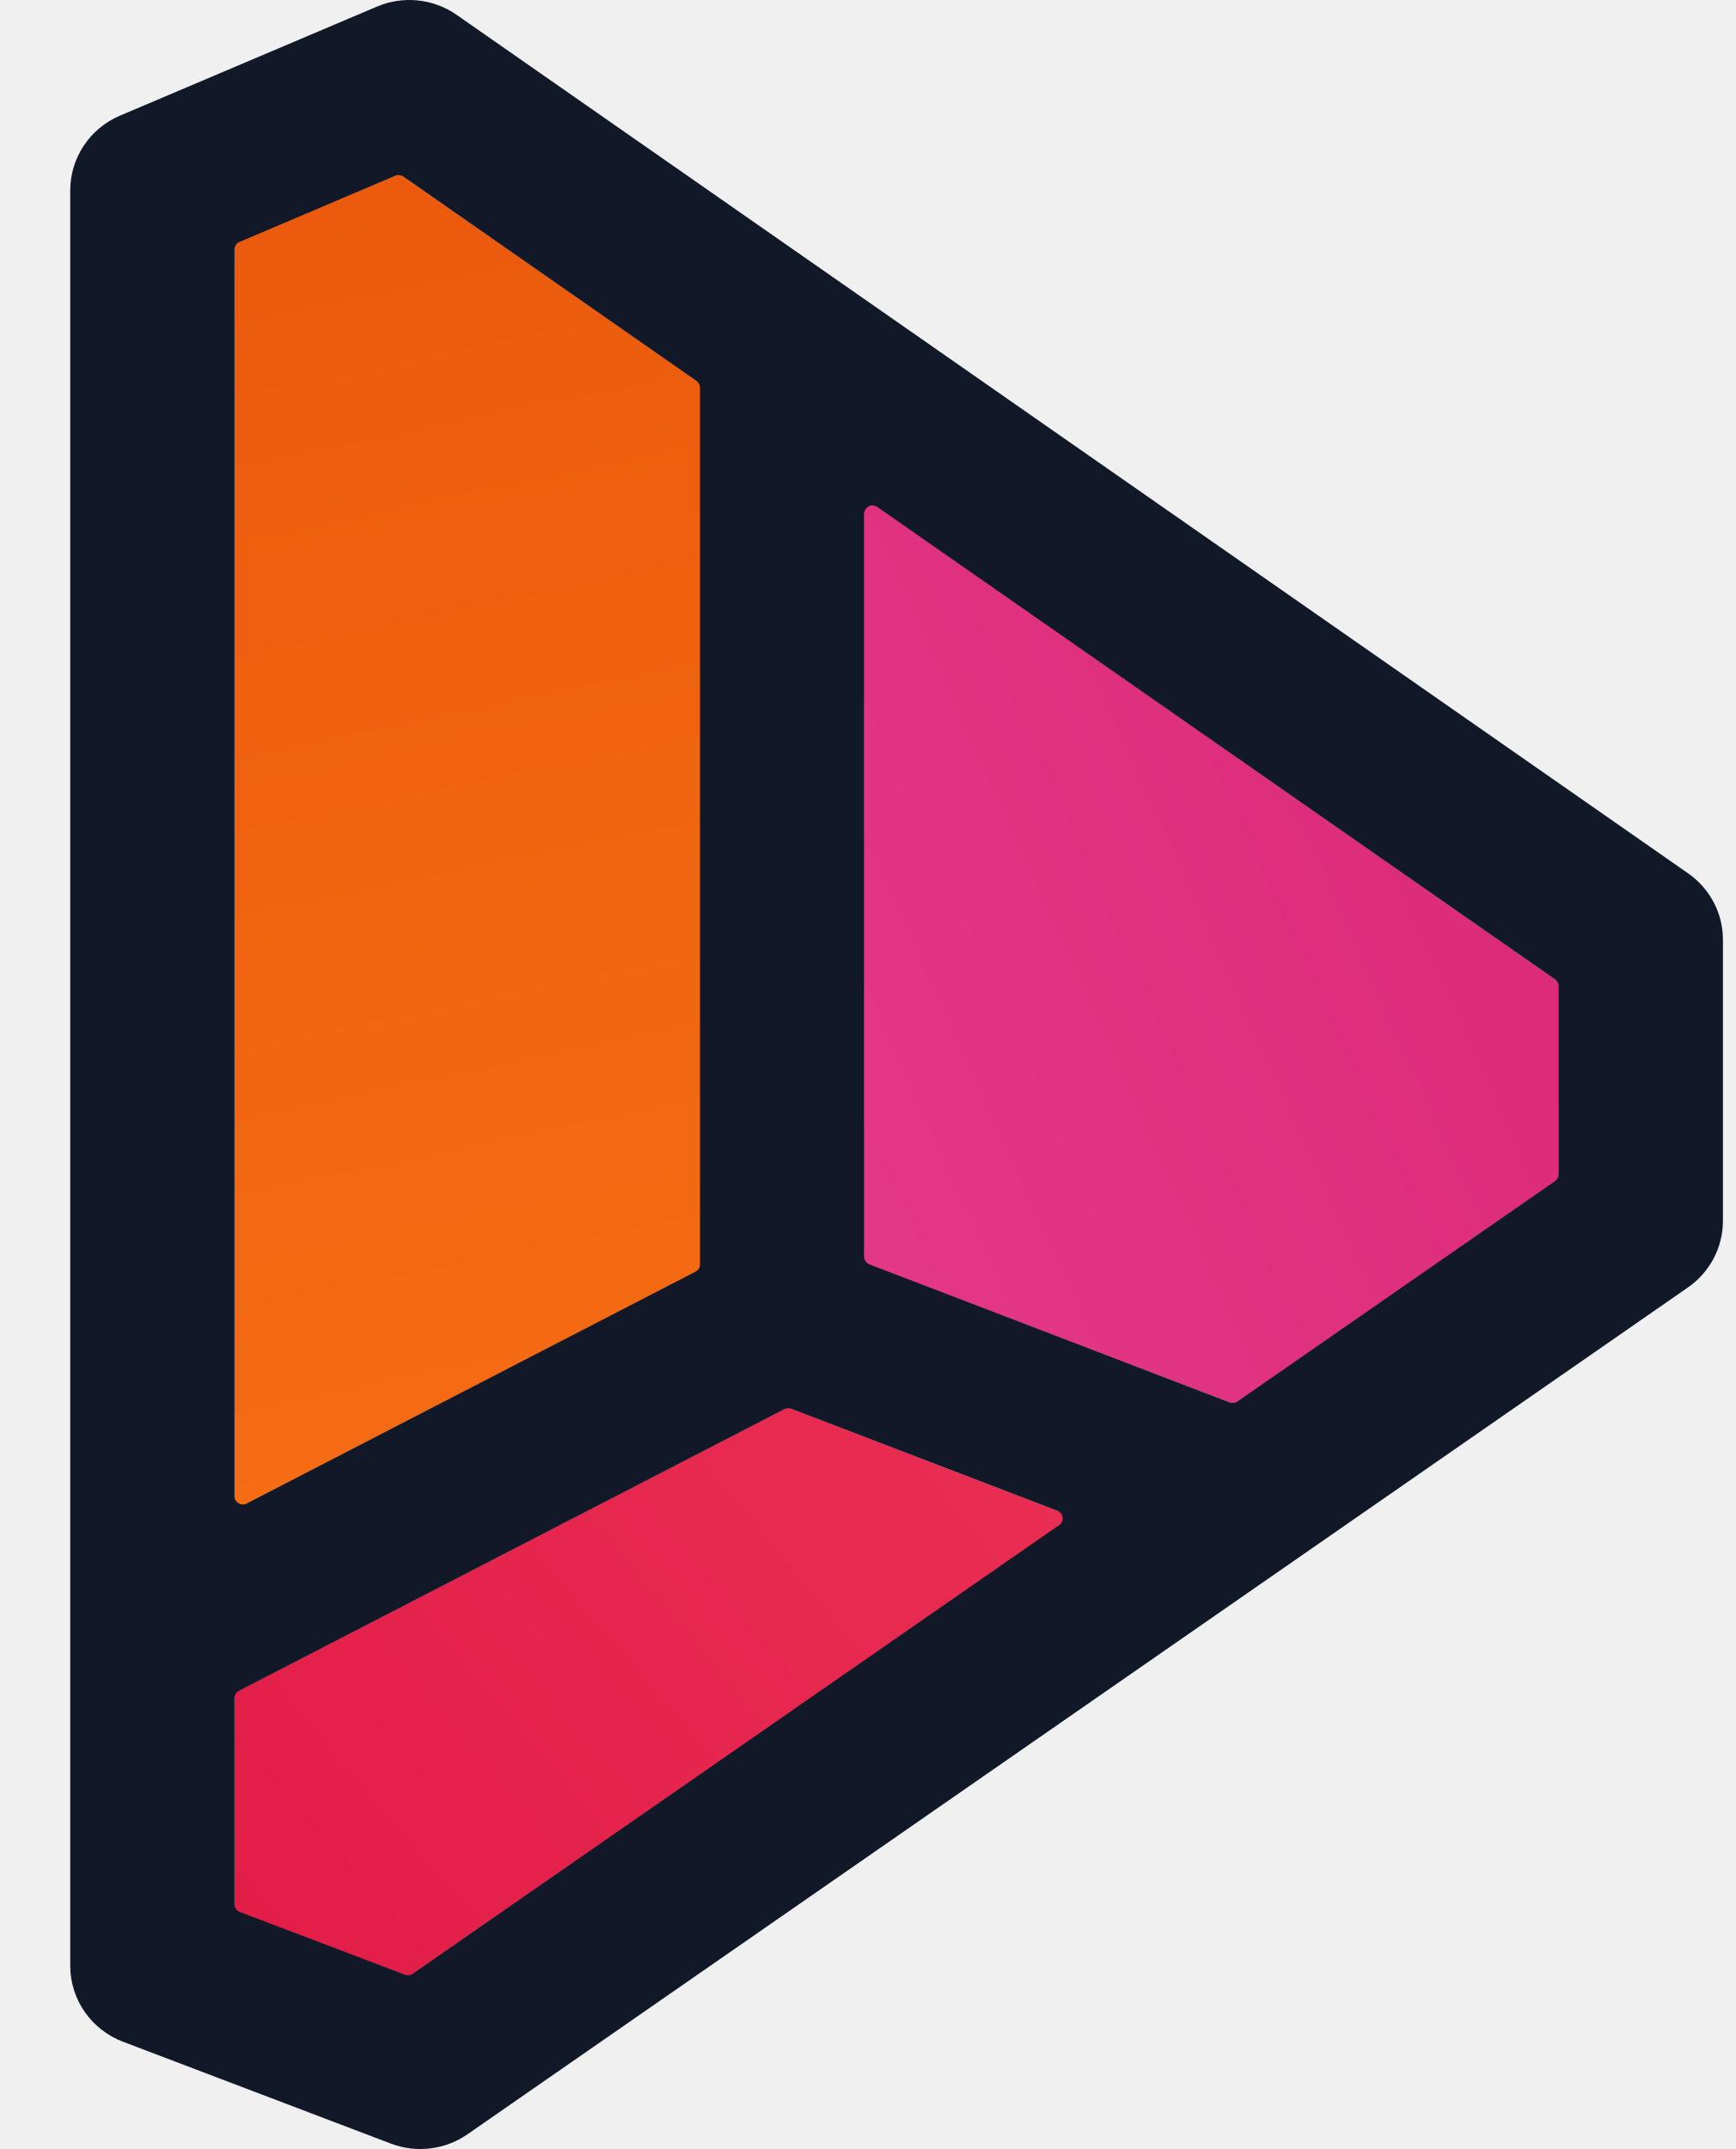
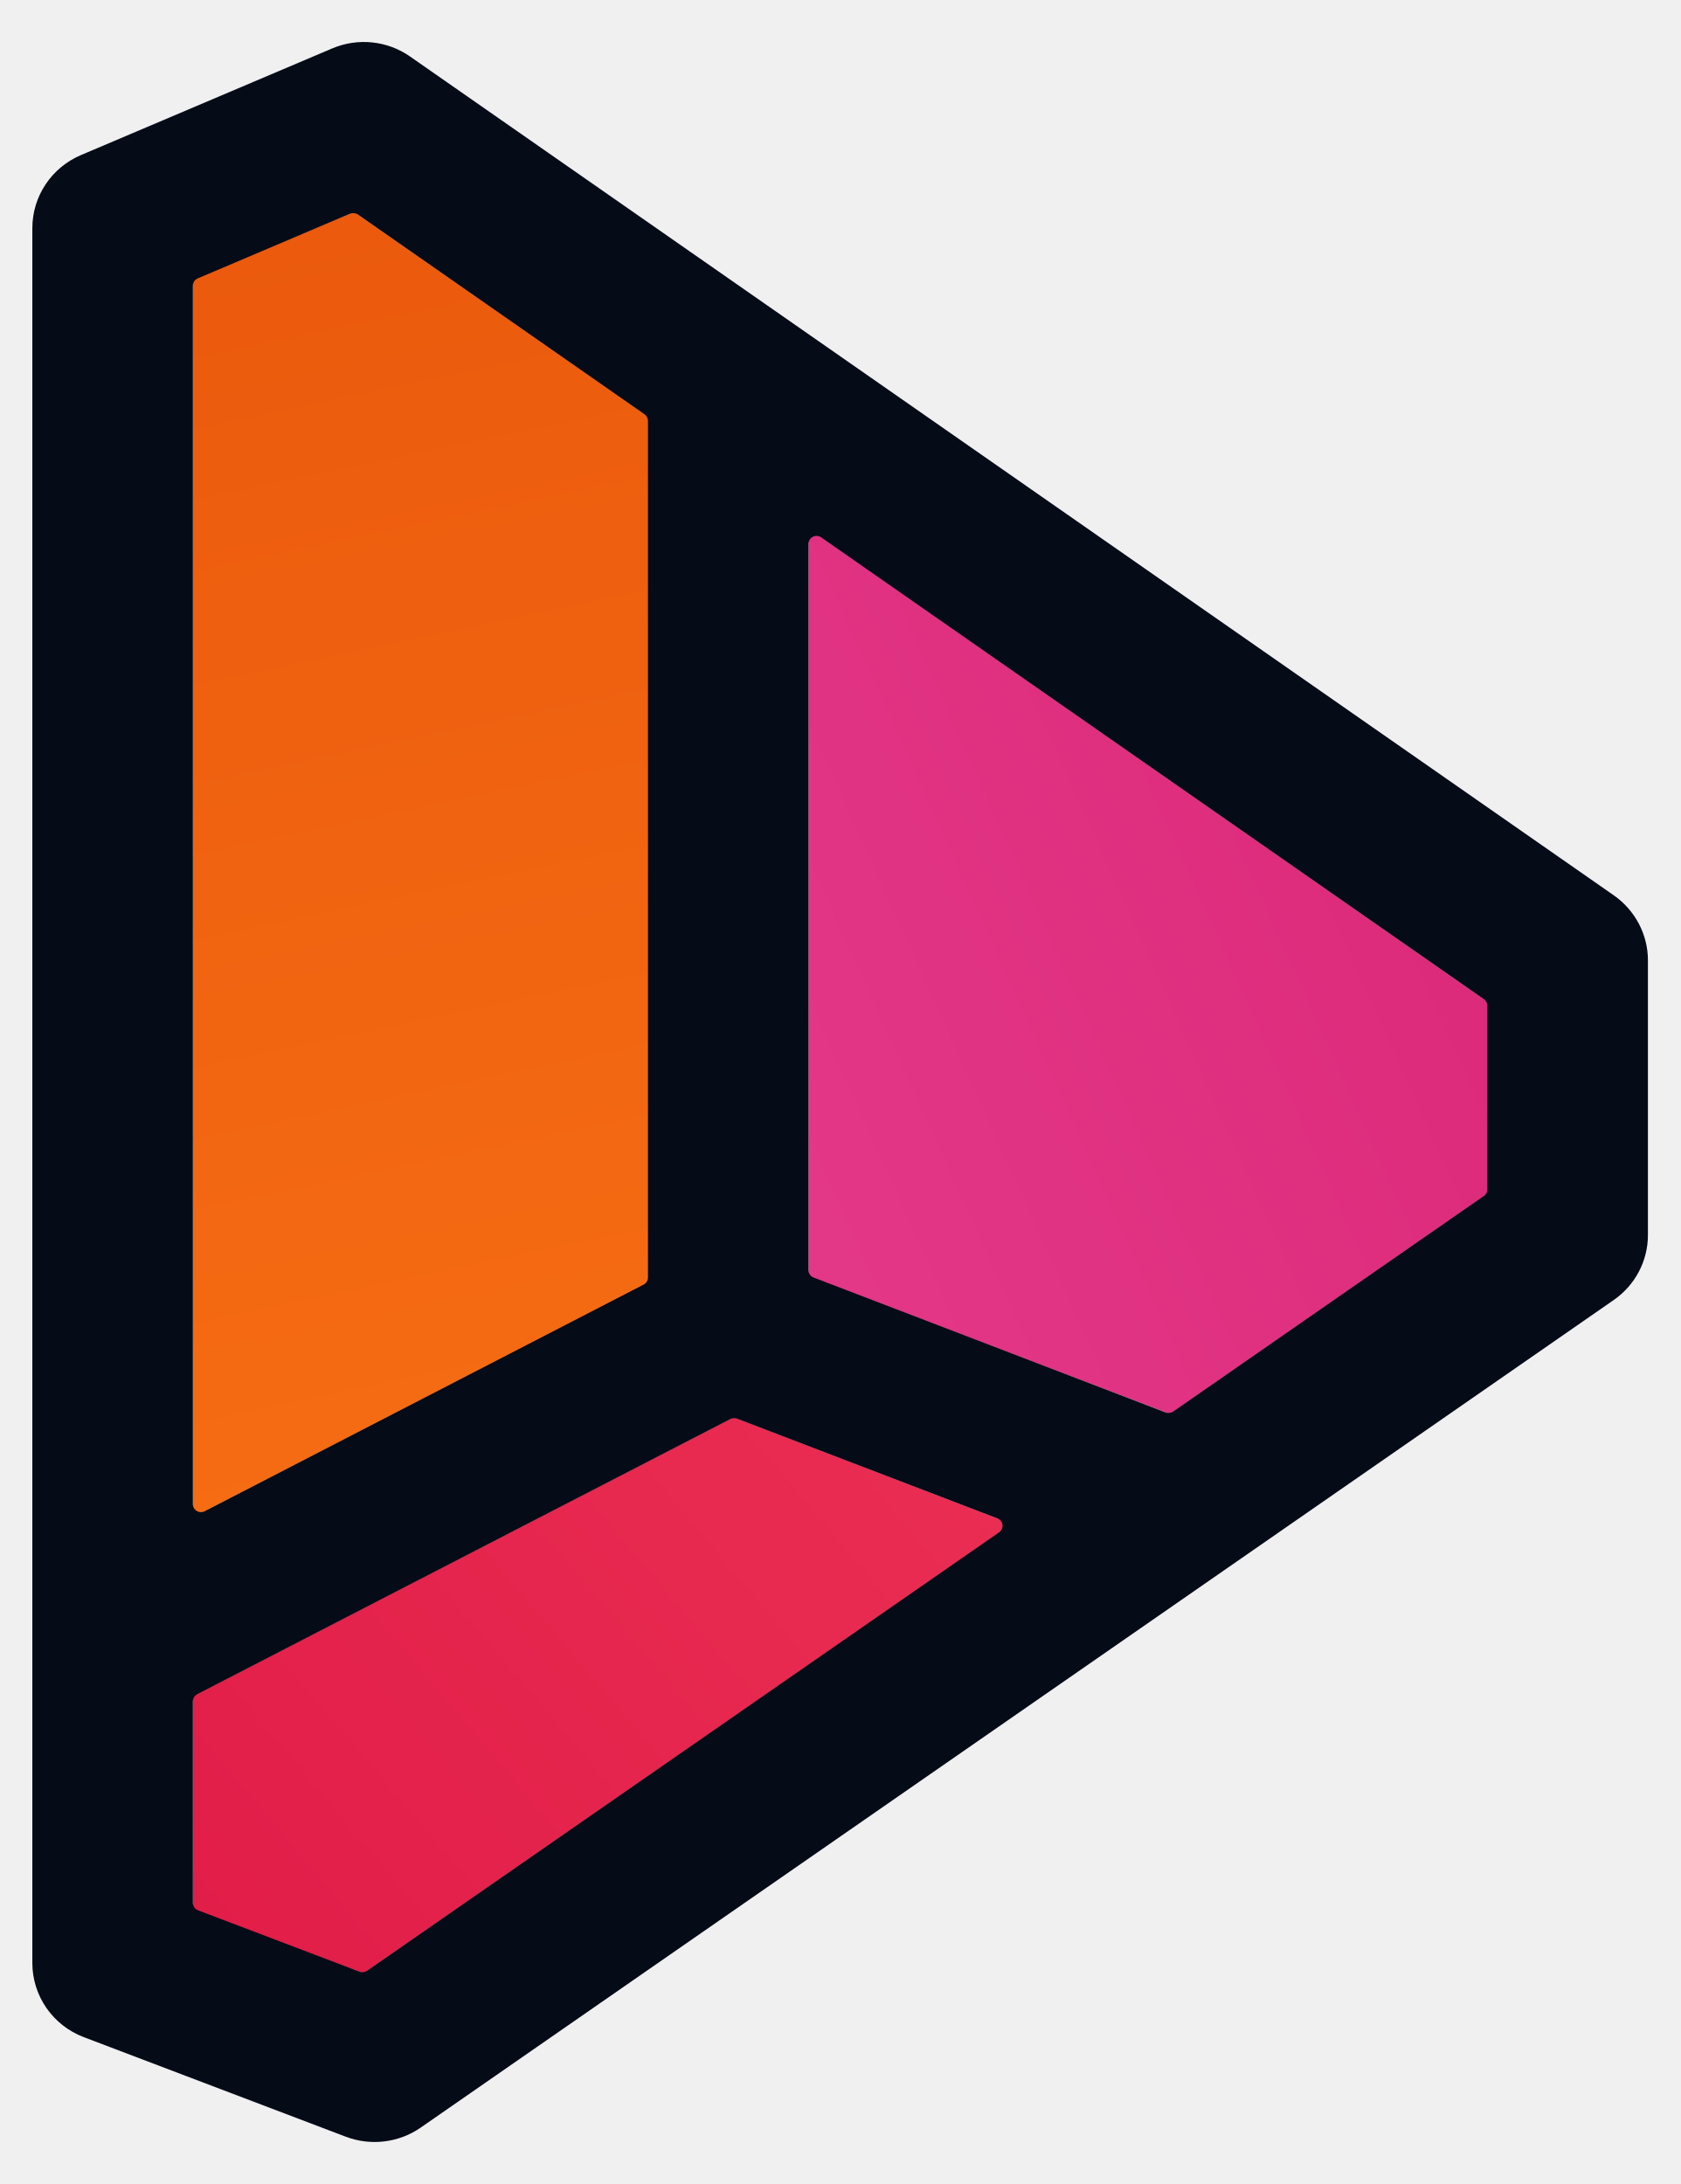
- <svg xmlns="http://www.w3.org/2000/svg" width="21" height="26" viewBox="0 0 21 26" fill="none">
+ <svg xmlns="http://www.w3.org/2000/svg" width="20" height="26" viewBox="0 0 20 26" fill="none">
  <g clip-path="url(#clip0_5742_2924)">
-     <path d="M2.838 20.481V23.125L4.95 23.913L12.978 18.348L9.531 17.026L2.838 20.481Z" fill="url(#paint0_linear_5742_2924)" />
-     <path d="M10.459 6.019V15.281L14.935 16.988L18.868 14.259V11.884L10.459 6.019Z" fill="url(#paint1_linear_5742_2924)" />
-     <path d="M8.479 15.362L2.838 18.267V2.941L4.833 2.103L8.479 4.64V15.362Z" fill="url(#paint2_linear_5742_2924)" />
-     <path fill-rule="evenodd" clip-rule="evenodd" d="M4.561 0.08C4.878 -0.055 5.243 -0.017 5.525 0.179L20.428 10.566C20.693 10.75 20.85 11.05 20.85 11.37V14.77C20.85 15.091 20.692 15.392 20.427 15.576L5.657 25.822C5.386 26.01 5.039 26.052 4.731 25.935L1.488 24.702C1.104 24.556 0.85 24.191 0.85 23.784L0.85 2.304C0.85 1.91 1.087 1.554 1.452 1.399L4.561 0.08ZM2.898 2.927C2.861 2.942 2.838 2.978 2.838 3.017L2.838 18.103C2.838 18.177 2.917 18.225 2.983 18.191L8.418 15.385C8.45 15.368 8.471 15.334 8.471 15.297L8.471 4.69C8.471 4.658 8.455 4.628 8.429 4.609L4.88 2.136C4.852 2.117 4.815 2.113 4.784 2.126L2.898 2.927ZM10.615 6.133C10.549 6.087 10.459 6.134 10.459 6.214L10.459 15.206C10.459 15.246 10.484 15.283 10.522 15.298L14.881 16.967C14.912 16.979 14.947 16.975 14.974 16.956L18.82 14.288C18.846 14.269 18.862 14.239 18.862 14.207V11.932C18.862 11.9 18.846 11.87 18.82 11.851L10.615 6.133ZM2.901 23.132C2.863 23.117 2.838 23.081 2.838 23.04L2.838 20.544C2.838 20.508 2.858 20.474 2.891 20.457L9.492 17.049C9.518 17.036 9.548 17.034 9.574 17.044L12.797 18.279C12.871 18.307 12.883 18.406 12.818 18.451L4.993 23.88C4.966 23.899 4.931 23.903 4.9 23.891L2.901 23.132Z" fill="#111827" />
+     <path d="M2.296 20.193V22.736L4.327 23.493L12.047 18.142L8.732 16.871L2.296 20.193Z" fill="url(#paint0_linear_5742_2924)" />
+     <path d="M9.624 6.288V15.194L13.928 16.834L17.71 14.211V11.927L9.624 6.288Z" fill="url(#paint1_linear_5742_2924)" />
+     <path d="M7.72 15.271L2.296 18.065V3.328L4.215 2.522L7.72 4.961V15.271Z" fill="url(#paint2_linear_5742_2924)" />
+     <path fill-rule="evenodd" clip-rule="evenodd" d="M3.953 0.577C4.258 0.447 4.609 0.483 4.88 0.672L19.21 10.659C19.464 10.837 19.616 11.125 19.616 11.433V14.702C19.616 15.011 19.464 15.3 19.208 15.477L5.007 25.329C4.747 25.509 4.413 25.55 4.116 25.437L0.998 24.252C0.629 24.112 0.385 23.761 0.385 23.369L0.385 2.715C0.385 2.337 0.613 1.995 0.964 1.846L3.953 0.577ZM2.354 3.314C2.319 3.329 2.296 3.363 2.296 3.401L2.296 17.907C2.296 17.978 2.372 18.024 2.436 17.991L7.661 15.293C7.693 15.277 7.713 15.244 7.713 15.209L7.713 5.009C7.713 4.979 7.697 4.95 7.672 4.932L4.26 2.554C4.233 2.535 4.198 2.532 4.167 2.544L2.354 3.314ZM9.774 6.397C9.711 6.353 9.624 6.398 9.624 6.475L9.624 15.121C9.624 15.16 9.648 15.195 9.685 15.209L13.876 16.815C13.906 16.826 13.939 16.822 13.965 16.804L17.663 14.238C17.689 14.221 17.704 14.192 17.704 14.161V11.973C17.704 11.942 17.689 11.913 17.664 11.896L9.774 6.397ZM2.357 22.742C2.32 22.728 2.296 22.693 2.296 22.654L2.296 20.254C2.296 20.219 2.316 20.187 2.347 20.17L8.695 16.893C8.719 16.881 8.748 16.879 8.773 16.889L11.872 18.076C11.944 18.103 11.955 18.198 11.893 18.242L4.368 23.462C4.342 23.48 4.309 23.484 4.279 23.472L2.357 22.742Z" fill="#050B17" />
  </g>
  <defs>
-     <linearGradient id="paint0_linear_5742_2924" x1="5.123" y1="26.272" x2="23.193" y2="10.959" gradientUnits="userSpaceOnUse">
+     <linearGradient id="paint0_linear_5742_2924" x1="4.493" y1="25.762" x2="21.869" y2="11.037" gradientUnits="userSpaceOnUse">
      <stop stop-color="#E11D48" />
      <stop offset="0" stop-color="#E11D48" />
      <stop offset="1" stop-color="#F43F5E" />
    </linearGradient>
-     <linearGradient id="paint1_linear_5742_2924" x1="22.251" y1="13.181" x2="1.104" y2="22.724" gradientUnits="userSpaceOnUse">
+     <linearGradient id="paint1_linear_5742_2924" x1="20.962" y1="13.174" x2="0.629" y2="22.35" gradientUnits="userSpaceOnUse">
      <stop stop-color="#DB2777" />
      <stop offset="1" stop-color="#EC4899" />
    </linearGradient>
-     <linearGradient id="paint2_linear_5742_2924" x1="1.087" y1="1.205" x2="5.858" y2="23.941" gradientUnits="userSpaceOnUse">
+     <linearGradient id="paint2_linear_5742_2924" x1="0.612" y1="1.658" x2="5.2" y2="23.52" gradientUnits="userSpaceOnUse">
      <stop stop-color="#EA580C" />
      <stop offset="1" stop-color="#F97316" />
    </linearGradient>
    <clipPath id="clip0_5742_2924">
-       <rect width="20" height="26" fill="white" transform="translate(0.849976)" />
+       <rect width="20" height="26" fill="white" />
    </clipPath>
  </defs>
</svg>
